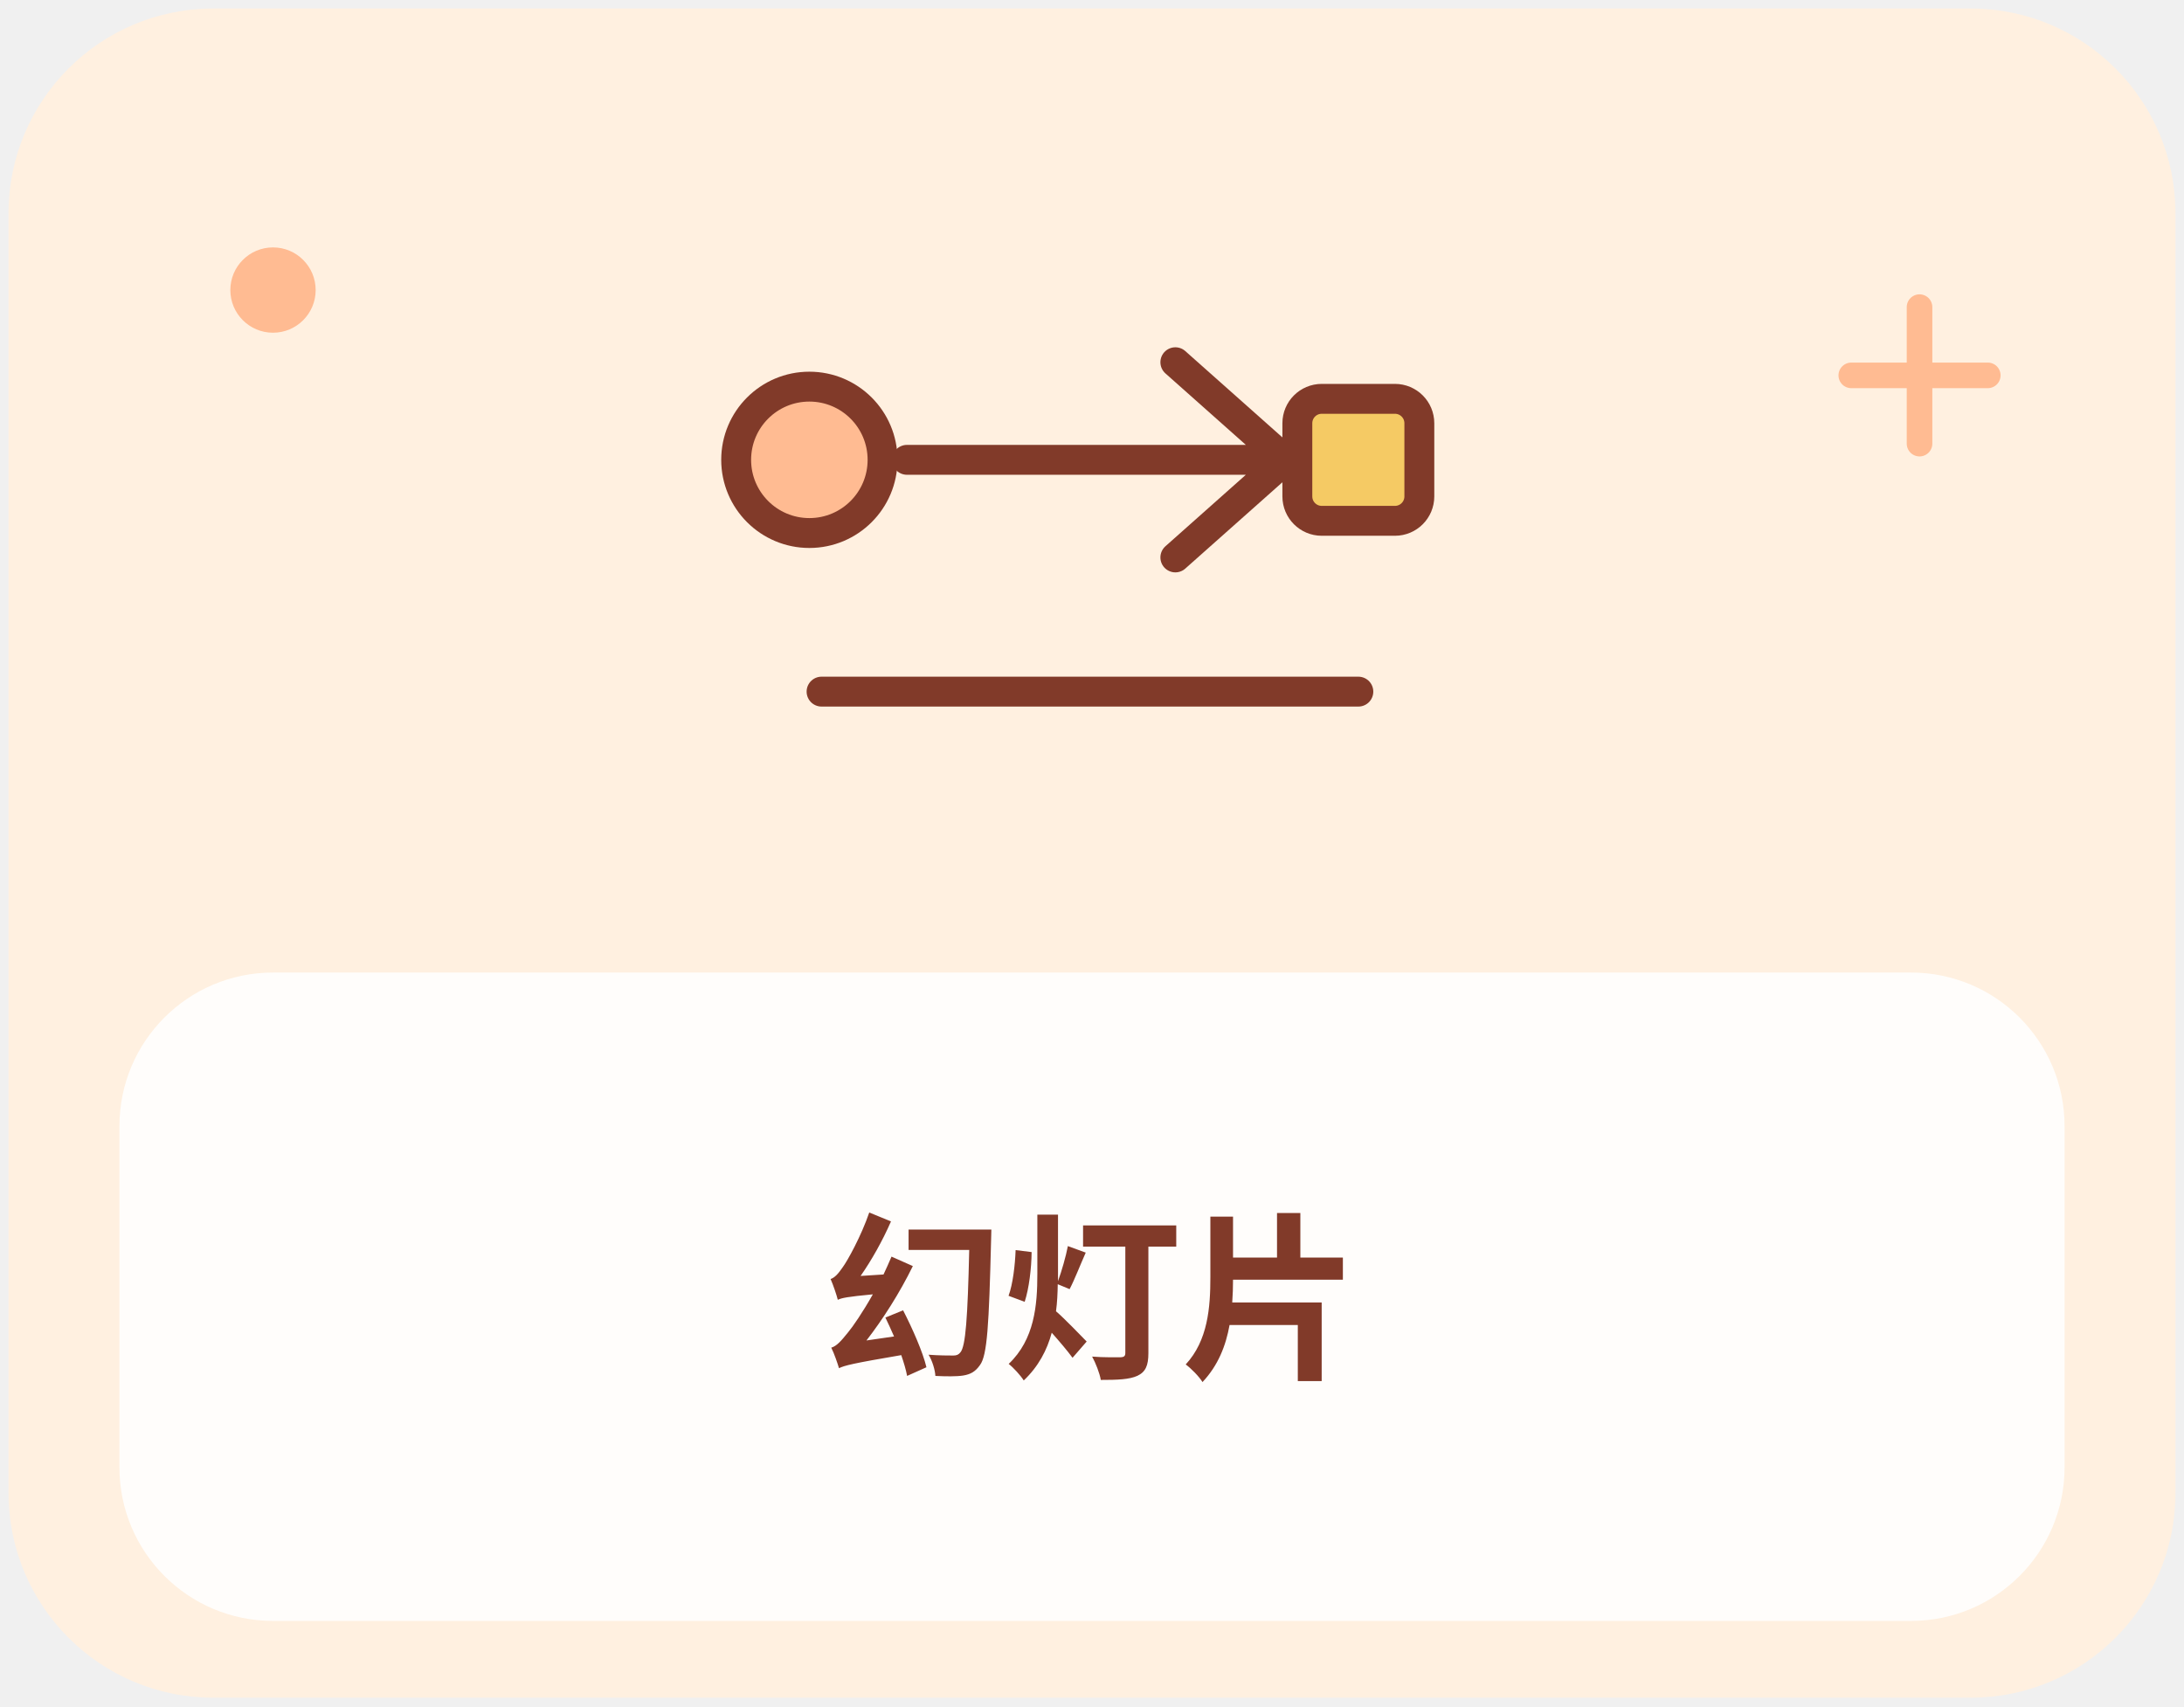
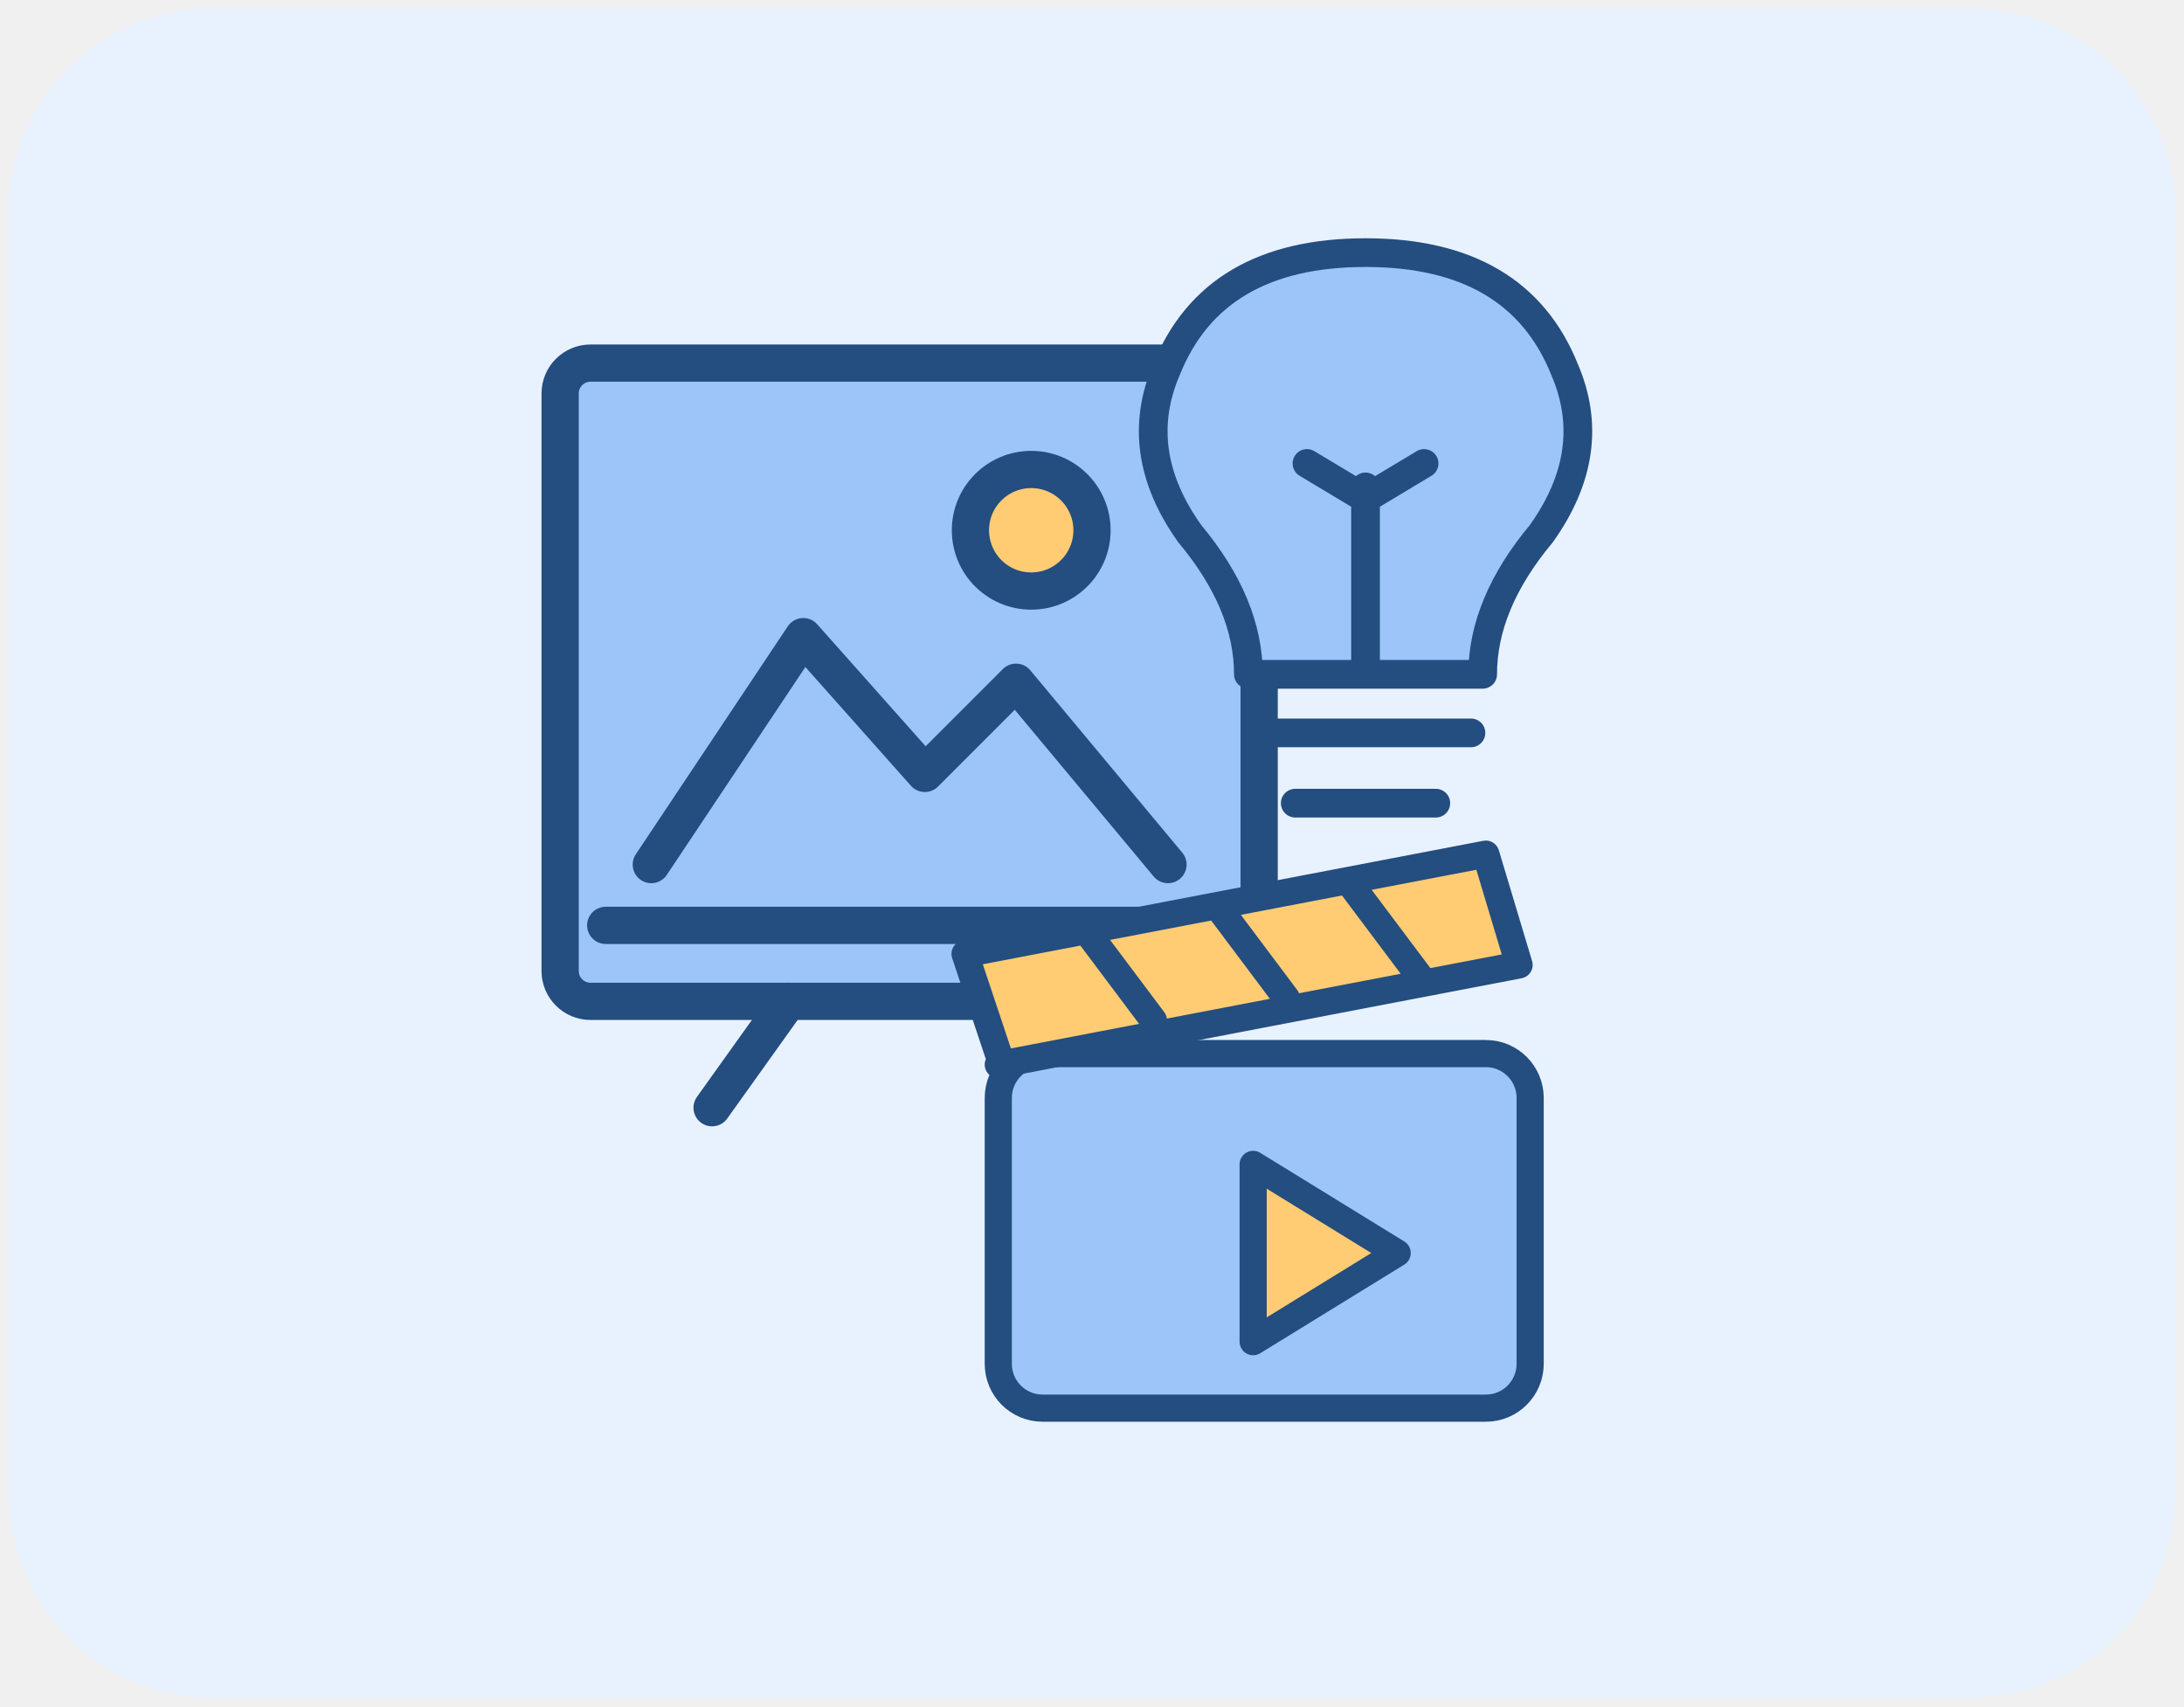
- <svg xmlns="http://www.w3.org/2000/svg" width="256" height="200" viewBox="0 0 256 200" font-family="system-ui,Noto Sans CJK SC,Microsoft YaHei,sans-serif" role="img">
-   <rect x="1" y="1" width="254" height="198" rx="24" fill="#fff0e0" />
-   <circle cx="32" cy="34" r="5" fill="#ffbb92" />
-   <path d="M225 36v16m-8-8h16" stroke="#ffbb92" stroke-width="3" stroke-linecap="round" />
-   <g transform="translate(82 11) scale(1.43)" stroke="#813a29" stroke-width="2.45" stroke-linecap="round" stroke-linejoin="round" fill="none">
-     <ellipse cx="9" cy="30" rx="6" ry="6" fill="#ffbb92" />
-     <path d="M17 30h31m-9-8 9 8-9 8" fill="none" />
-     <rect x="49" y="25" width="10" height="10" rx="2" fill="#f5ca64" />
-     <path d="M10 49h44" fill="none" />
+ <svg xmlns="http://www.w3.org/2000/svg" width="256" height="200" viewBox="0 0 256 200" font-family="system-ui,sans-serif" role="img">
+   <rect x="1" y="1" width="254" height="198" rx="24" fill="#e8f2ff" />
+   <g transform="translate(52 20) scale(2.375)" stroke="#244d80" stroke-width="2.45" stroke-linecap="round" stroke-linejoin="round" fill="none">
+     <g transform="translate(-1 5) scale(0.75)">
+       <rect x="9" y="6" width="46" height="42" rx="2" fill="#9dc5fa" />
+       <path d="M19 55l5-7m16 0 5 7M15 39l10-15 8 9 6-6 10 12" fill="none" />
+       <ellipse cx="40" cy="17" rx="4" ry="4" fill="#ffcc73" />
+       <path d="M12 43h40" fill="none" />
+     </g>
+     <g transform="translate(27 0) scale(0.578125)">
+       <path d="M22 43q0-6-5-12-5-7-2-14 4-10 17-10t17 10q3 7-2 14-5 6-5 12z" fill="#9dc5fa" />
+       <path d="M23 48h18m-15 6h12m-6-12V27m-5-2 5 3 5-3" fill="none" />
+     </g>
+     <g transform="translate(23 31) scale(0.546875)">
+       <rect x="8" y="23" width="48" height="32" rx="4" fill="#9dc5fa" />
+       <path d="M8 23l-3-9 47-9 3 10-47 9m8-12 6 8m6-10 6 8m6-10 6 8m-15 17 13 8-13 8z" fill="#ffcc73" />
+     </g>
  </g>
-   <rect x="14" y="114" width="228" height="76" rx="18" fill="#fff" opacity=".87" />
-   <text x="128" y="160" fill="#813a29" font-size="21" font-weight="700" text-anchor="middle">幻灯片</text>
</svg>
